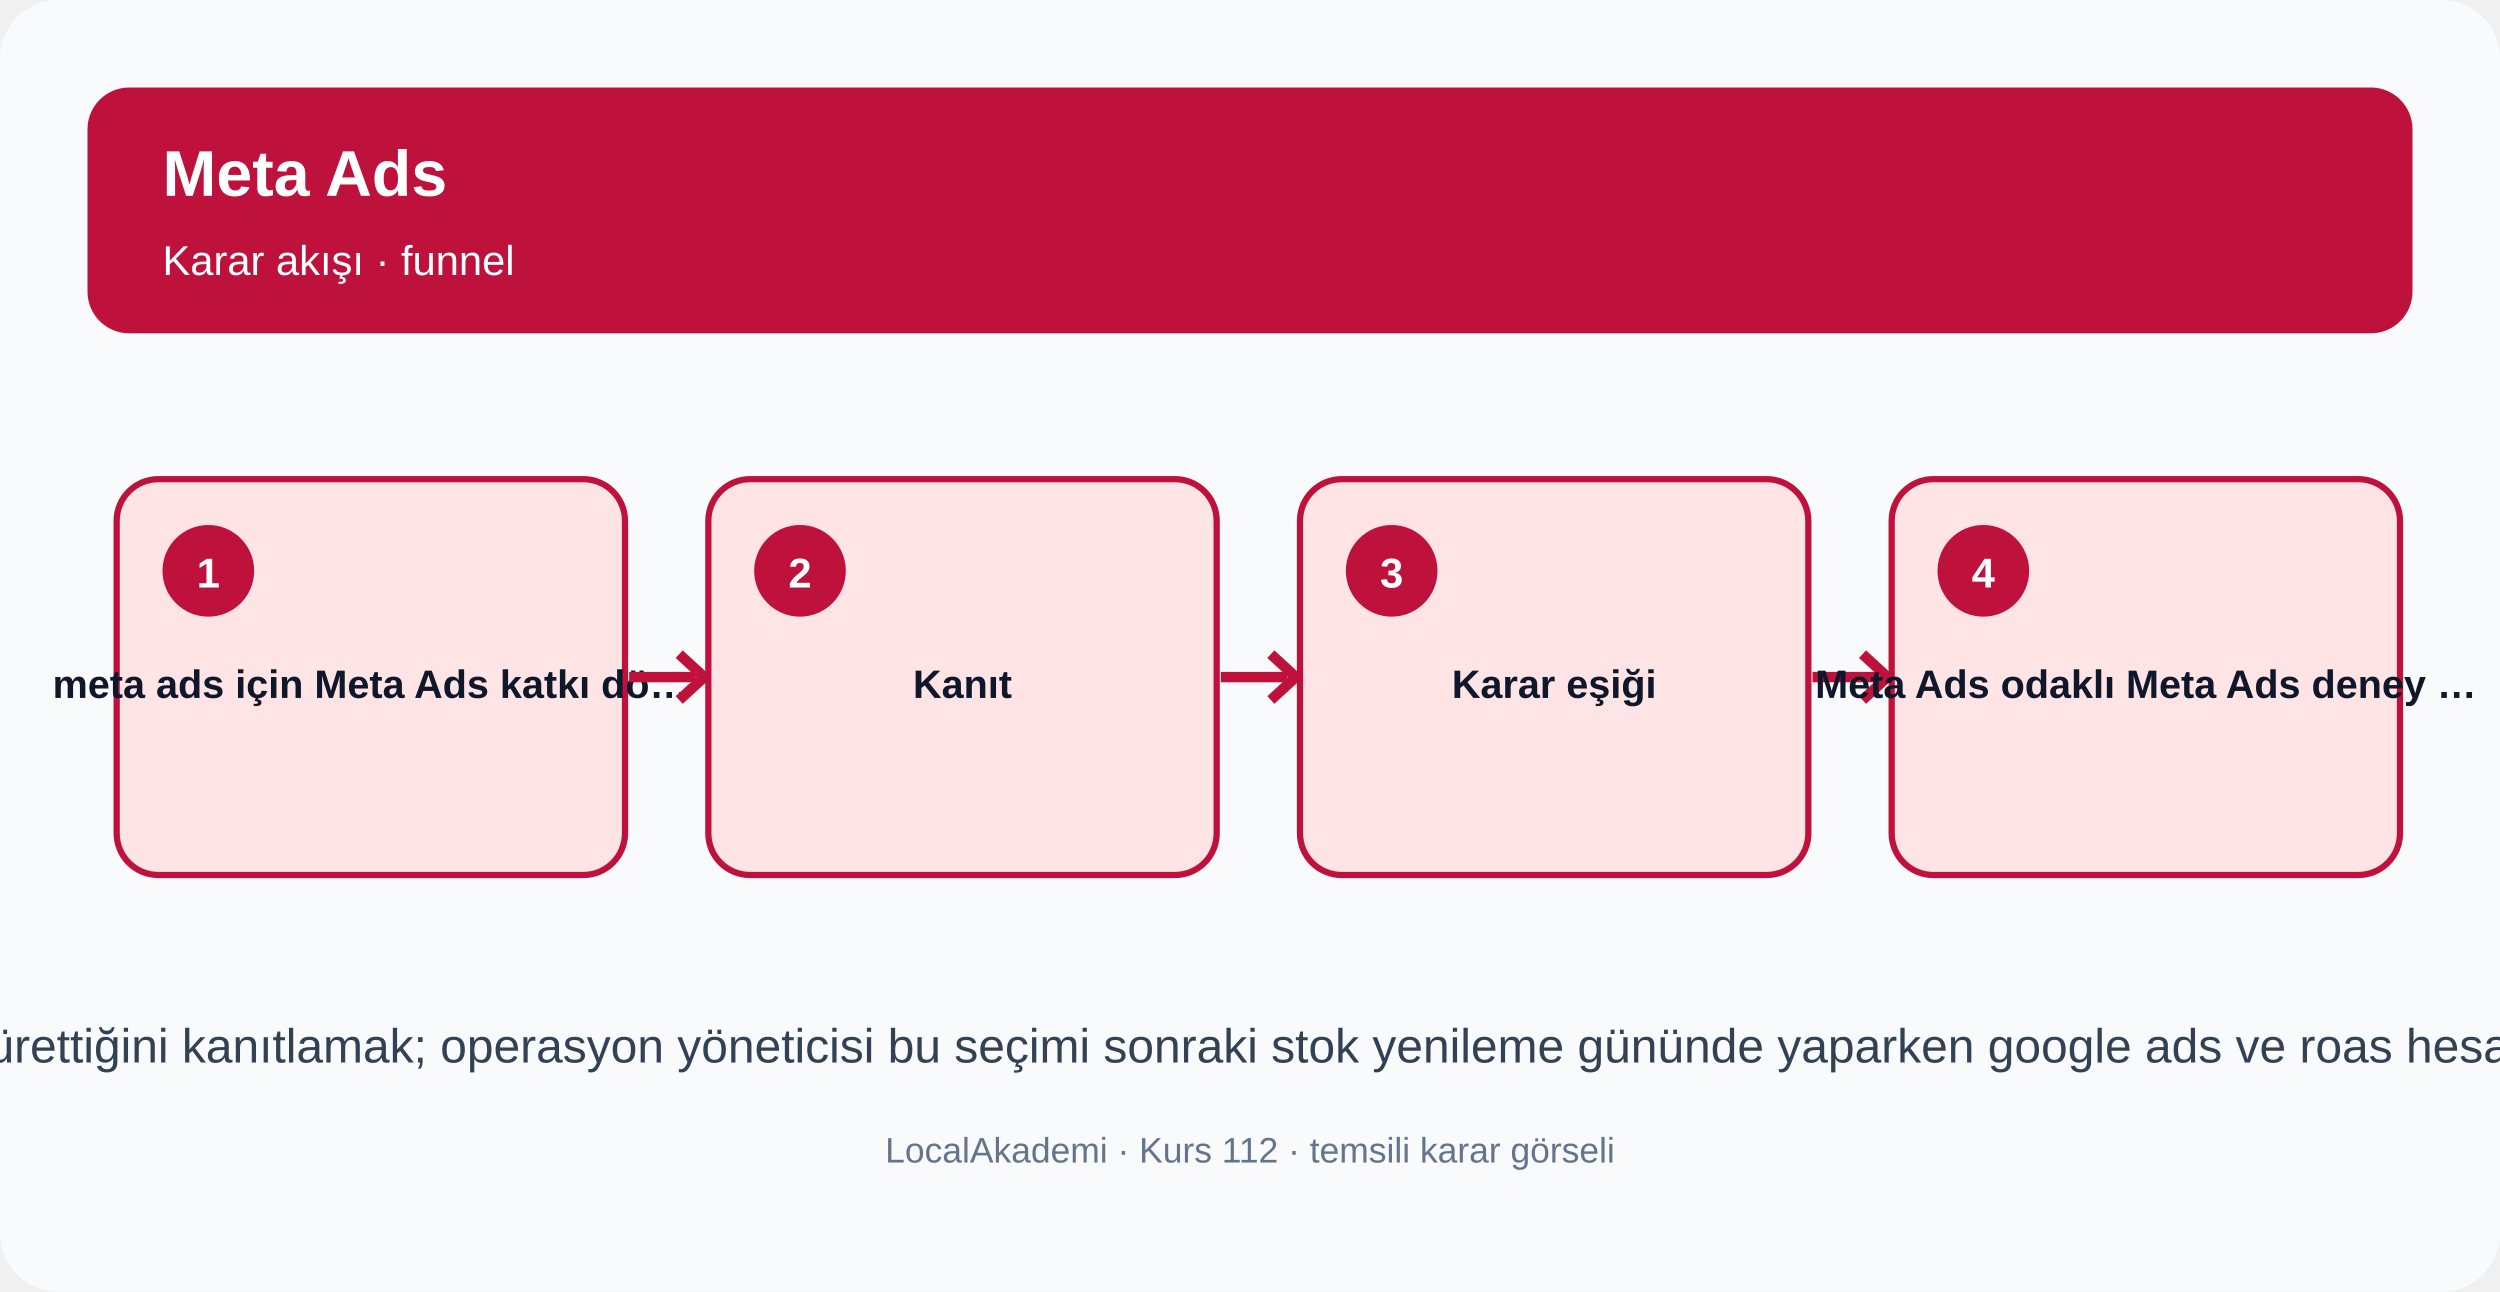
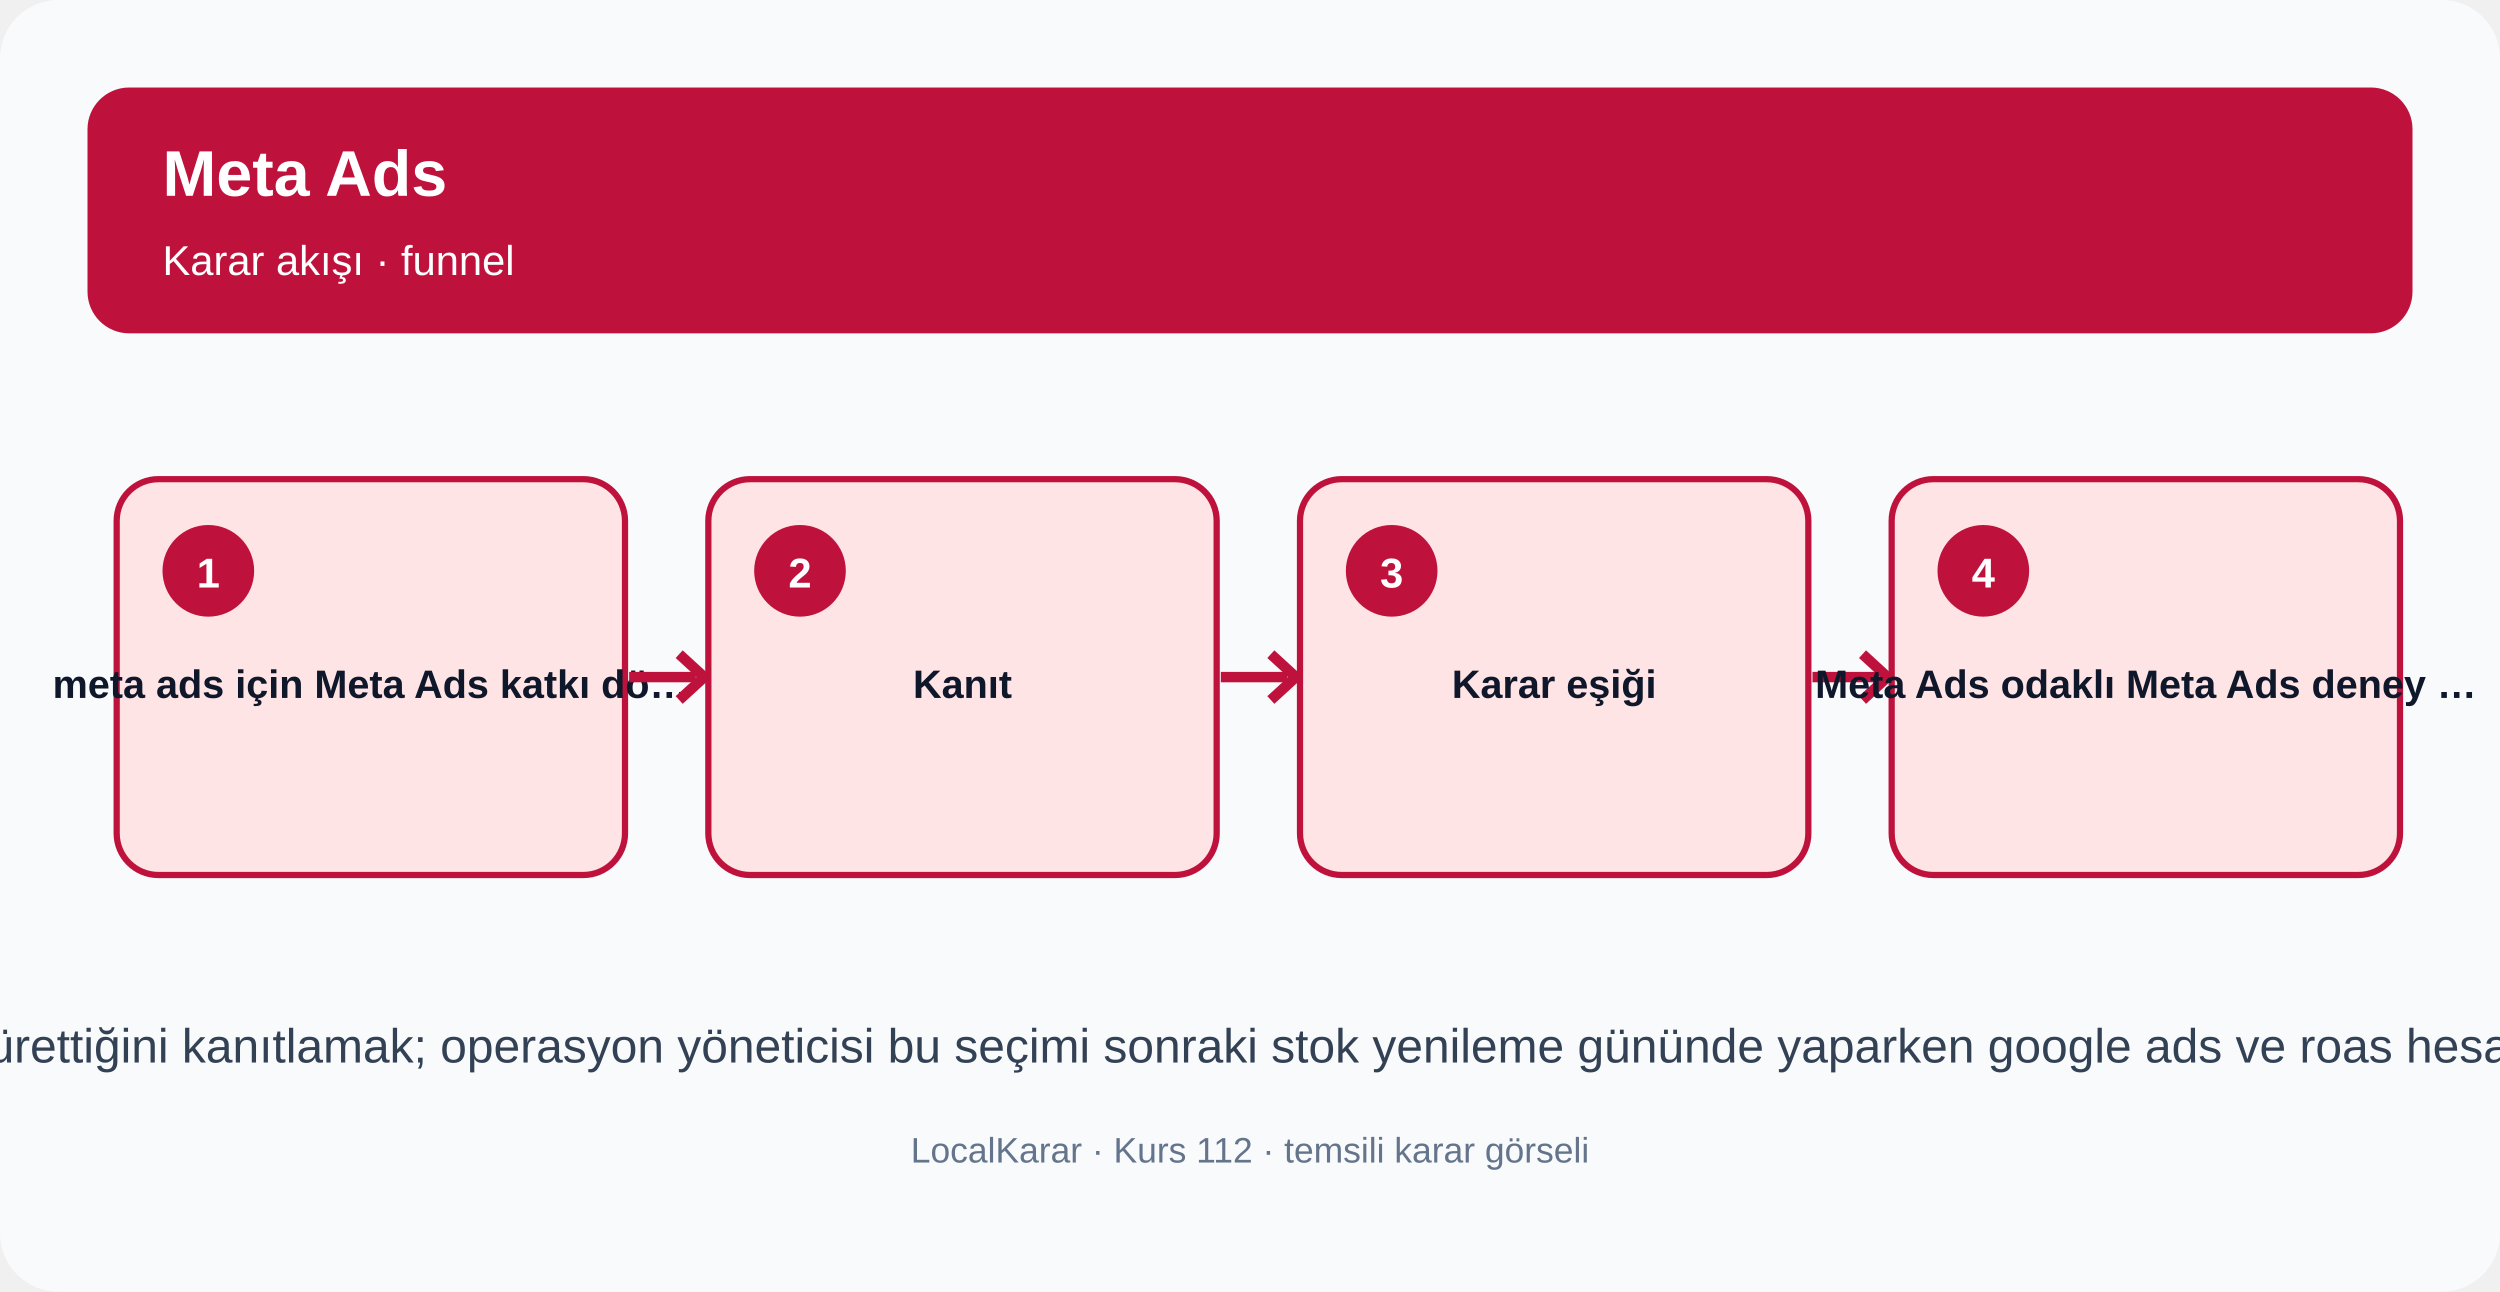
<svg xmlns="http://www.w3.org/2000/svg" width="1200" height="620" viewBox="0 0 1200 620" role="img" aria-labelledby="title desc">
  <rect width="1200" height="620" rx="28" fill="#f8fafc" />
  <rect x="42" y="42" width="1116" height="118" rx="20" fill="#be123c" />
  <text x="78" y="94" font-family="Arial, sans-serif" font-size="31" font-weight="700" fill="white">Meta Ads</text>
  <text x="78" y="132" font-family="Arial, sans-serif" font-size="20" fill="white">Karar akışı · funnel</text>
  <rect x="56" y="230" width="244" height="190" rx="20" fill="#ffe4e6" stroke="#be123c" stroke-width="3" />
  <circle cx="100" cy="274" r="22" fill="#be123c" />
  <text x="100" y="282" text-anchor="middle" font-family="Arial" font-size="20" font-weight="700" fill="white">1</text>
  <text x="178" y="335" text-anchor="middle" font-family="Arial" font-size="19" font-weight="700" fill="#0f172a">meta ads için Meta Ads katkı dö…</text>
  <path d="M302 325 H334" stroke="#be123c" stroke-width="5" />
  <path d="M326 314 L338 325 L326 336" fill="none" stroke="#be123c" stroke-width="5" />
  <rect x="340" y="230" width="244" height="190" rx="20" fill="#ffe4e6" stroke="#be123c" stroke-width="3" />
  <circle cx="384" cy="274" r="22" fill="#be123c" />
  <text x="384" y="282" text-anchor="middle" font-family="Arial" font-size="20" font-weight="700" fill="white">2</text>
  <text x="462" y="335" text-anchor="middle" font-family="Arial" font-size="19" font-weight="700" fill="#0f172a">Kanıt</text>
  <path d="M586 325 H618" stroke="#be123c" stroke-width="5" />
  <path d="M610 314 L622 325 L610 336" fill="none" stroke="#be123c" stroke-width="5" />
  <rect x="624" y="230" width="244" height="190" rx="20" fill="#ffe4e6" stroke="#be123c" stroke-width="3" />
  <circle cx="668" cy="274" r="22" fill="#be123c" />
  <text x="668" y="282" text-anchor="middle" font-family="Arial" font-size="20" font-weight="700" fill="white">3</text>
  <text x="746" y="335" text-anchor="middle" font-family="Arial" font-size="19" font-weight="700" fill="#0f172a">Karar eşiği</text>
  <path d="M870 325 H902" stroke="#be123c" stroke-width="5" />
  <path d="M894 314 L906 325 L894 336" fill="none" stroke="#be123c" stroke-width="5" />
  <rect x="908" y="230" width="244" height="190" rx="20" fill="#ffe4e6" stroke="#be123c" stroke-width="3" />
  <circle cx="952" cy="274" r="22" fill="#be123c" />
  <text x="952" y="282" text-anchor="middle" font-family="Arial" font-size="20" font-weight="700" fill="white">4</text>
  <text x="1030" y="335" text-anchor="middle" font-family="Arial" font-size="19" font-weight="700" fill="#0f172a">Meta Ads odaklı Meta Ads deney …</text>
  <text x="600" y="510" text-anchor="middle" font-family="Arial, sans-serif" font-size="23" fill="#334155">hangi kitle–mesaj–kanal bileşiminin katkı ürettiğini kanıtlamak; operasyon yöneticisi bu seçimi sonraki stok yenileme gününde yaparken google ads ve roas hesaplama kararlarını bunun yerine kullanmaz</text>
-   <text x="600" y="558" text-anchor="middle" font-family="Arial, sans-serif" font-size="17" fill="#64748b">LocalAkademi · Kurs 112 · temsili karar görseli</text>
+   <text x="600" y="558" text-anchor="middle" font-family="Arial, sans-serif" font-size="17" fill="#64748b">LocalKarar · Kurs 112 · temsili karar görseli</text>
</svg>
